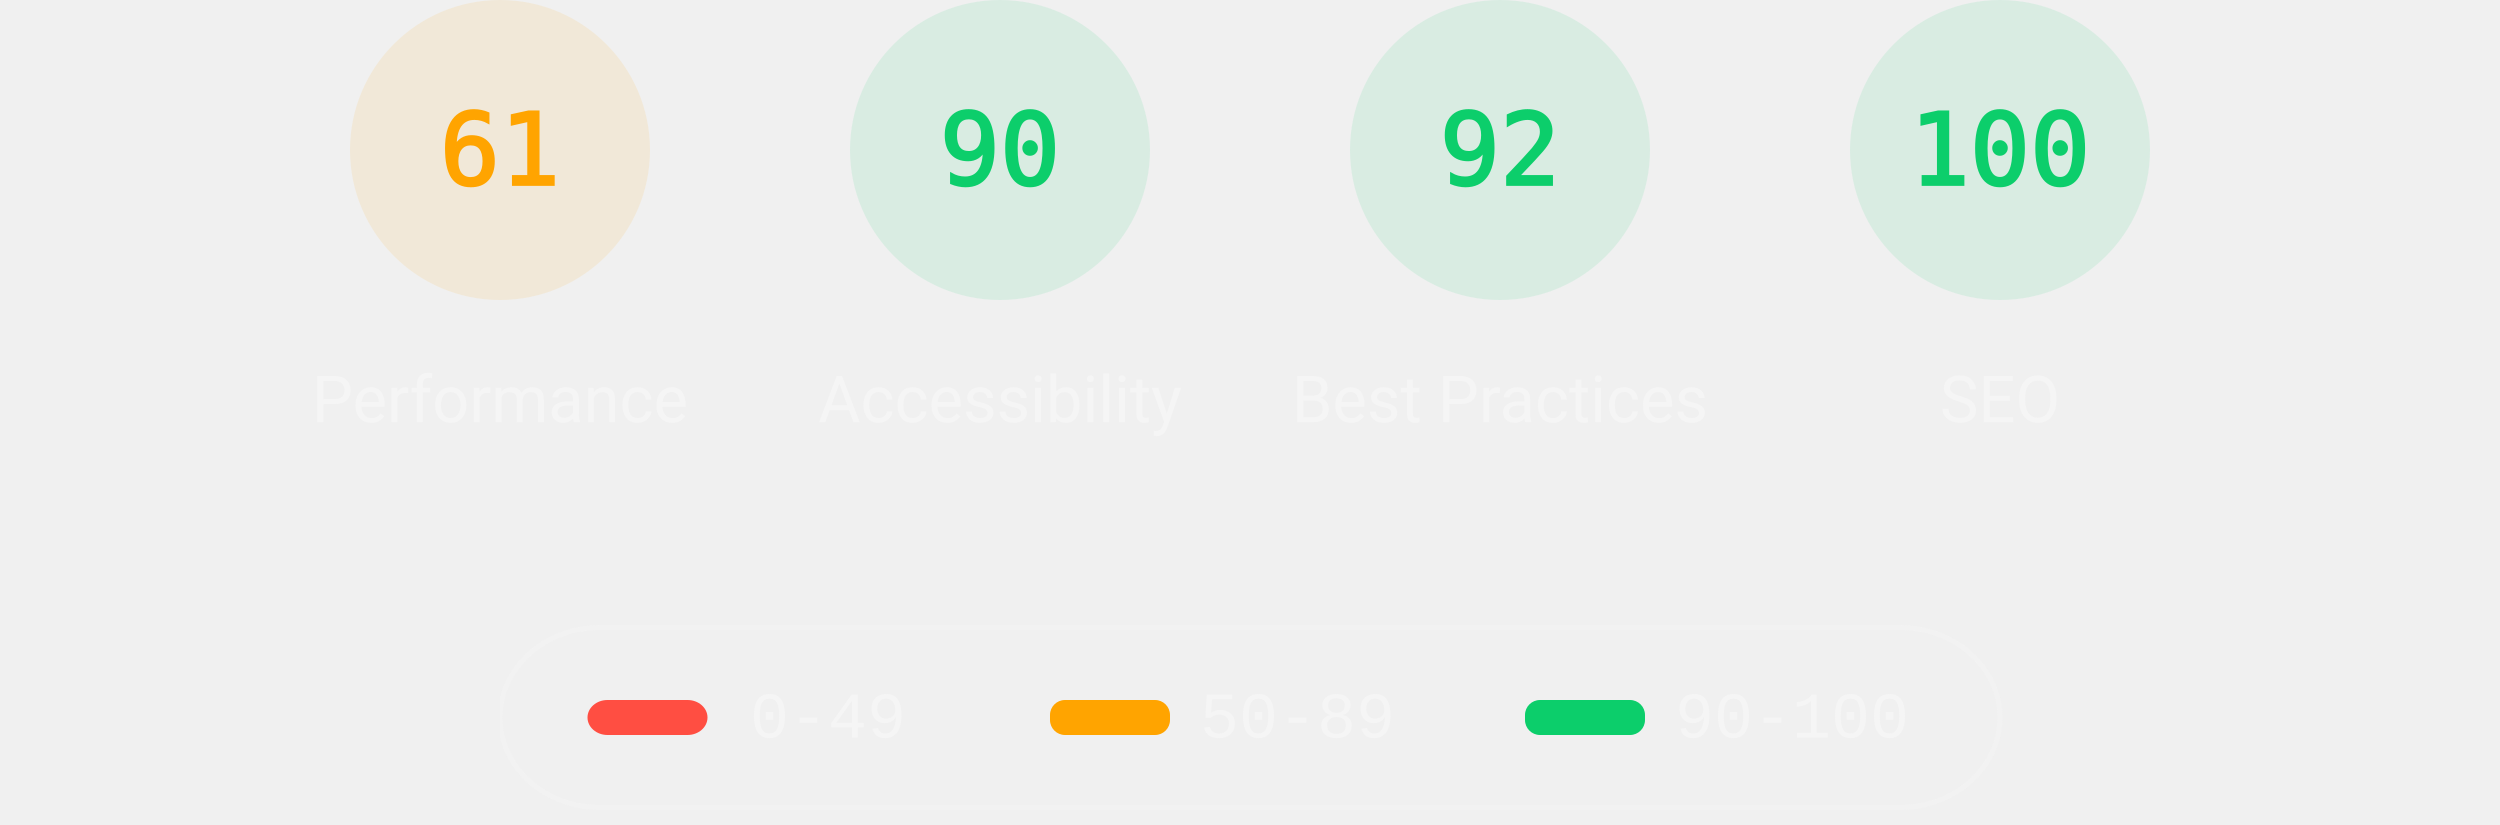
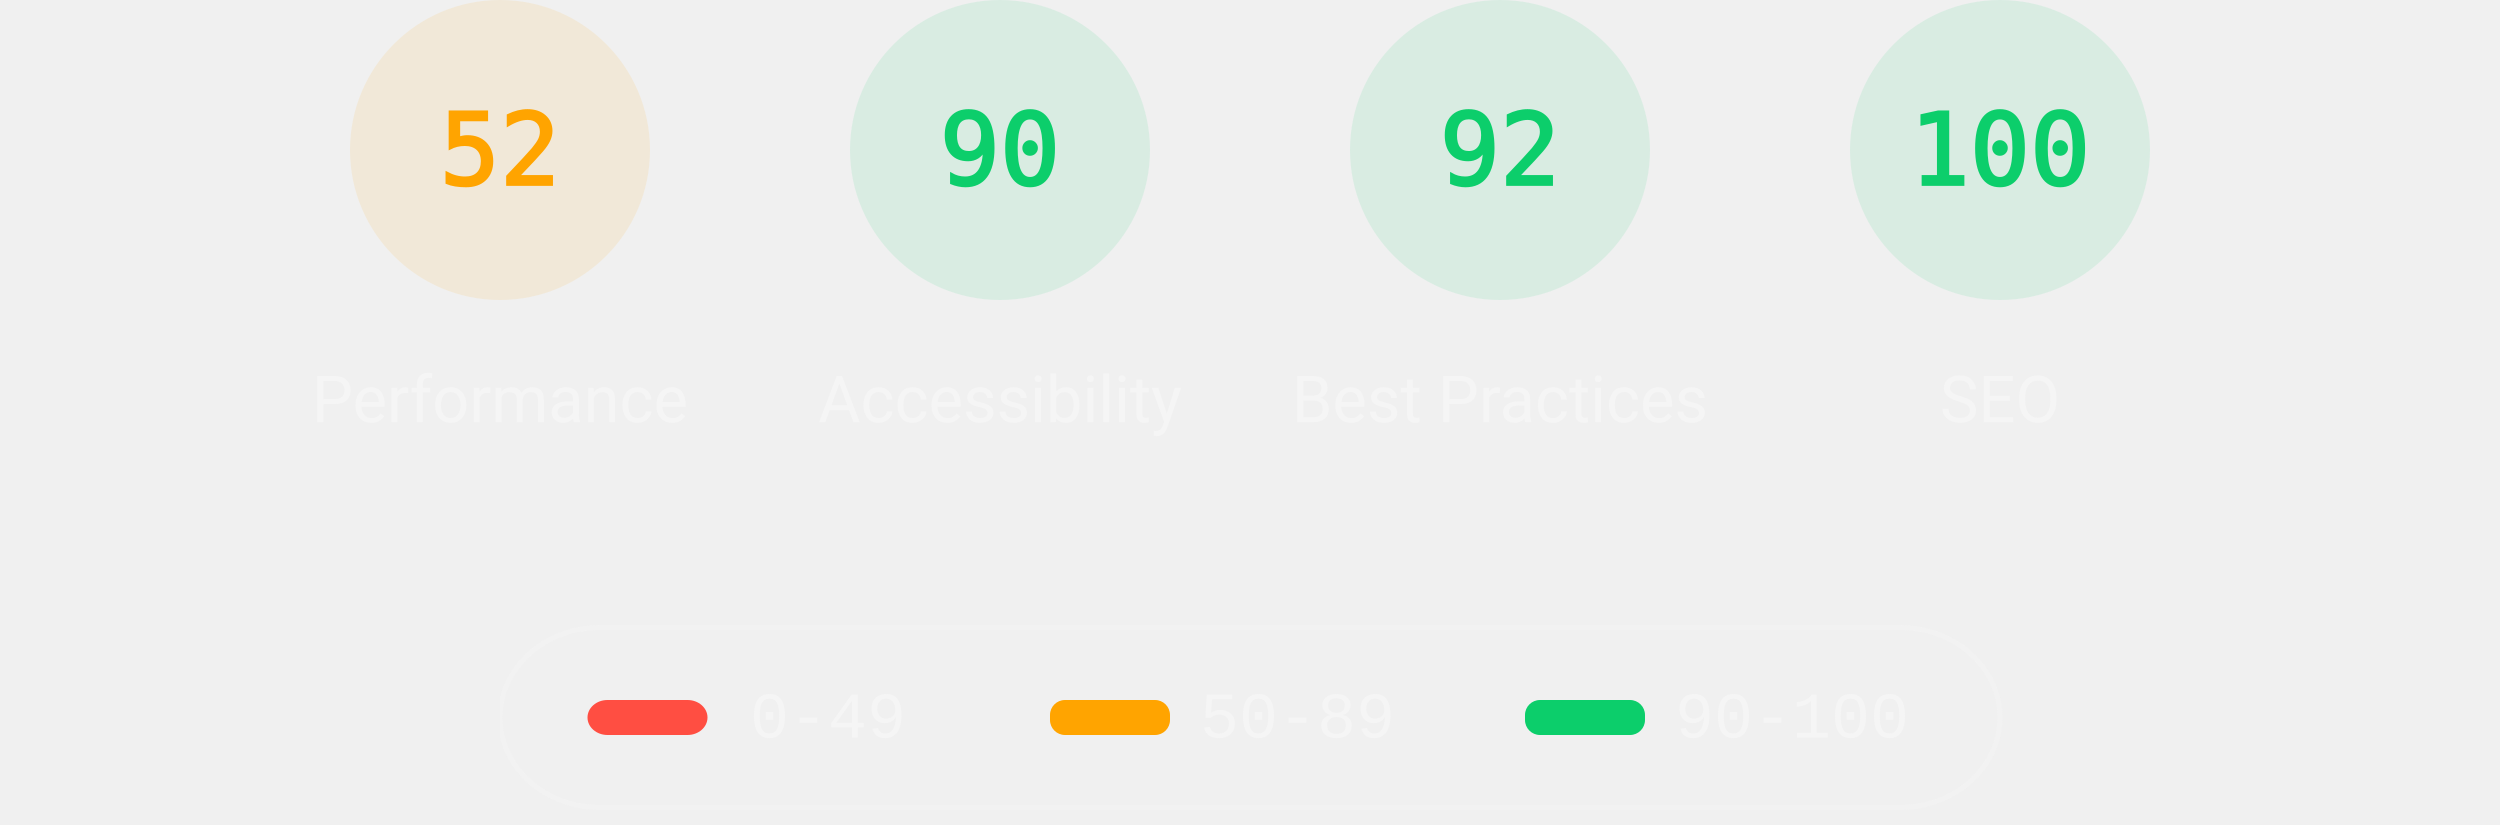
<svg xmlns="http://www.w3.org/2000/svg" class="theme--dark" fill="none" width="1000" height="330">
  <style>
			.gauge-base {
				opacity: 0.1
			}

			.gauge-arc {
				fill: none;
				animation-delay: 250ms;
				stroke-linecap: round;
				transform: rotate(-90deg);
				transform-origin: 100px 60px;
				animation: load-gauge 1s ease forwards
			}

			.guage-text {
				font-size: 40px;
				font-family: monospace;
				text-align: center
			}

			.guage-red {
				color: #ff4e42;
				fill: #ff4e42;
				stroke: #ff4e42
			}
			.guage-orange {
				color: #ffa400;
				fill: #ffa400;
				stroke: #ffa400
			}
			.guage-green {
				color: #0cce6b;
				fill: #0cce6b;
				stroke: #0cce6b
			}
			.theme--agnostic .guage-undefined {
				color: #5c5c5c;
				fill: #5c5c5c;
				stroke: #5c5c5c
			}
			.theme--light .guage-undefined {
				color: #1e1e1e;
				fill: #1e1e1e;
				stroke: #1e1e1e
			}
			.theme--dark .guage-undefined {
				color: #f5f5f5;
				fill: #f5f5f5;
				stroke: #f5f5f5
			}

			.guage-title {
				stroke: none;
				font-size: 26px;
				line-height: 26px;
				font-family: Roboto, Halvetica, Arial, sans-serif
			}
			.metric.guage-title {
				font-family: 'Courier New', Courier, monospace
			}
			.theme--agnostic .guage-title {
				color: #737373;
				fill: #737373
			}
			.theme--light .guage-title {
				color: #212121;
				fill: #212121
			}
			.theme--dark .guage-title {
				color: #f5f5f5;
				fill: #f5f5f5
			}

			@keyframes load-gauge {
				from {
					stroke-dasharray: 0 352.858
				}
			}
			.lh-gauge--pwa__disc {
				fill: #e0e0e0
			}
			.lh-gauge--pwa__logo {
				position: relative;
				fill: #b0b0b0
			}
			.lh-gauge--pwa__invisible {
				display: none
			}
			.lh-gauge--pwa__visible {
				display: inline
			}
			.guage-invisible {
				display: none
			}
			.lh-gauge--pwa__logo--primary-color {
				fill: #304ffe
			}
			.theme--agnostic .lh-gauge--pwa__logo--secondary-color {
				fill: #787878
			}
			.theme--light .lh-gauge--pwa__logo--secondary-color {
				fill: #3d3d3d
			}
			.theme--dark .lh-gauge--pwa__logo--secondary-color {
				fill: #d8b6b6
			}
			.theme--light #svg_2 {
				stroke: #00000022
			}
			.theme--agnostic #svg_2 {
				stroke: #616161
			}
			.theme--light #svg_2 {
				stroke: #00000022
			}
			.theme--dark #svg_2 {
				stroke: #f5f5f566
			}
		</style>
  <svg class="guage-div guage-perf guage-orange" viewBox="0 0 200 200" width="200" height="200" x="100" y="0">
    <circle class="gauge-base" r="56" cx="100" cy="60" stroke-width="8" />
-     <circle class="gauge-arc guage-arc-1" r="56" cx="100" cy="60" stroke-width="8" style="stroke-dasharray: 214.633, 351.858;" />
-     <text class="guage-text" x="100px" y="60px" alignment-baseline="central" dominant-baseline="central" text-anchor="middle">61</text>
+     <circle class="gauge-arc guage-arc-1" r="56" cx="100" cy="60" stroke-width="8" style="stroke-dasharray: 182.966, 351.858;" />
+     <text class="guage-text" x="100px" y="60px" alignment-baseline="central" dominant-baseline="central" text-anchor="middle">52</text>
    <text class="guage-title" x="100px" y="160px" alignment-baseline="central" dominant-baseline="central" text-anchor="middle">Performance</text>
  </svg>
  <svg class="guage-div guage-acc guage-green" viewBox="0 0 200 200" width="200" height="200" x="300" y="0">
    <circle class="gauge-base" r="56" cx="100" cy="60" stroke-width="8" />
    <circle class="gauge-arc guage-arc-2" r="56" cx="100" cy="60" stroke-width="8" style="stroke-dasharray: 316.672, 351.858;" />
    <text class="guage-text" x="100px" y="60px" alignment-baseline="central" dominant-baseline="central" text-anchor="middle">90</text>
    <text class="guage-title" x="100px" y="160px" alignment-baseline="central" dominant-baseline="central" text-anchor="middle">Accessibility</text>
  </svg>
  <svg class="guage-div guage-best guage-green" viewBox="0 0 200 200" width="200" height="200" x="500" y="0">
    <circle class="gauge-base" r="56" cx="100" cy="60" stroke-width="8" />
    <circle class="gauge-arc guage-arc-3" r="56" cx="100" cy="60" stroke-width="8" style="stroke-dasharray: 323.709, 351.858;" />
    <text class="guage-text" x="100px" y="60px" alignment-baseline="central" dominant-baseline="central" text-anchor="middle">92</text>
    <text class="guage-title" x="100px" y="160px" alignment-baseline="central" dominant-baseline="central" text-anchor="middle">Best Practices</text>
  </svg>
  <svg class="guage-div guage-seo guage-green" viewBox="0 0 200 200" width="200" height="200" x="700" y="0">
    <circle class="gauge-base" r="56" cx="100" cy="60" stroke-width="8" />
    <circle class="gauge-arc guage-arc-4" r="56" cx="100" cy="60" stroke-width="8" style="stroke-dasharray: 351.858, 351.858;" />
    <text class="guage-text" x="100px" y="60px" alignment-baseline="central" dominant-baseline="central" text-anchor="middle">100</text>
    <text class="guage-title" x="100px" y="160px" alignment-baseline="central" dominant-baseline="central" text-anchor="middle">SEO</text>
  </svg>
  <svg class="guage-div guage-pwa guage-invisible" viewBox="0 0 200 200" width="200" height="200" x="900" y="0">
    <svg viewBox="0 0 60 60" width="112" height="112" x="44" y="4">
      <defs>
        <linearGradient id="lh-gauge--pwa__check-circle__gradient-0" x1="50%" y1="0%" x2="50%" y2="100%">
          <stop stop-color="#00C852" offset="0%" />
          <stop stop-color="#009688" offset="100%" />
        </linearGradient>
        <linearGradient id="lh-gauge--pwa__installable__shadow-gradient-0" x1="76.056%" x2="24.111%" y1="82.995%" y2="24.735%">
          <stop stop-color="#A5D6A7" offset="0%" />
          <stop stop-color="#80CBC4" offset="100%" />
        </linearGradient>
        <linearGradient id="lh-gauge--pwa__fast-reliable__shadow-gradient-0" x1="76.056%" y1="82.995%" x2="25.678%" y2="26.493%">
          <stop stop-color="#64B5F6" offset="0%" />
          <stop stop-color="#2979FF" offset="100%" />
        </linearGradient>
        <g id="lh-gauge--pwa__fast-reliable-badge-0">
          <circle fill="#FFFFFF" cx="10" cy="10" r="10" />
          <path fill="#304FFE" d="M10 3.58l5.25 2.34v3.5c0 3.23-2.24 6.26-5.25 7-3.01-.74-5.25-3.77-5.25-7v-3.5L10 3.58zm-.47 10.74l2.76-4.83.03-.07c.04-.08 0-.24-.22-.24h-1.64l.47-3.26h-.47l-2.7 4.77c-.02.01.05-.1-.04.05-.09.16-.1.31.18.31h1.63l-.47 3.27h.47z" />
        </g>
        <g id="lh-gauge--pwa__installable-badge-0">
          <circle fill="#FFFFFF" cx="10" cy="10" r="10" />
          <path fill="#009688" d="M10 4.167A5.835 5.835 0 0 0 4.167 10 5.835 5.835 0 0 0 10 15.833 5.835 5.835 0 0 0 15.833 10 5.835 5.835 0 0 0 10 4.167zm2.917 6.416h-2.334v2.334H9.417v-2.334H7.083V9.417h2.334V7.083h1.166v2.334h2.334v1.166z" />
        </g>
      </defs>
      <g stroke="none" fill-rule="nonzero">
        <circle class="lh-gauge--pwa__disc" cx="30" cy="30" r="30" />
        <g class="lh-gauge--pwa__logo">
          <path d="M35.66 19.39l.7-1.75h2L37.4 15 38.6 12l3.4 9h-2.51l-.58-1.61z" />
          <path d="M33.52 21l3.65-9h-2.42l-2.5 5.82L30.5 12h-1.86l-1.9 5.82-1.35-2.65-1.21 3.72L25.4 21h2.38l1.72-5.2 1.64 5.2z" />
          <path fill-rule="nonzero" d="M20.3 17.91h1.48c.45 0 .85-.05 1.2-.15l.39-1.18 1.07-3.3a2.64 2.64 0 0 0-.28-.37c-.55-.6-1.36-.91-2.42-.91H18v9h2.3V17.9zm1.96-3.84c.22.22.33.5.33.87 0 .36-.1.65-.29.87-.2.23-.59.35-1.15.35h-.86v-2.41h.87c.52 0 .89.1 1.1.32z" />
        </g>
        <rect class="lh-gauge--pwa__component lh-gauge--pwa__na-line lh-gauge--pwa__invisible" fill="#FFFFFF" x="20" y="32" width="20" height="4" rx="2" />
        <g class="lh-gauge--pwa__component lh-gauge--pwa__fast-reliable-badge lh-gauge--pwa__invisible" transform="translate(20, 29)">
          <path fill="url(#lh-gauge--pwa__fast-reliable__shadow-gradient-0)" d="M33.63 19.49A30 30 0 0 1 16.2 30.36L3 17.14 17.14 3l16.49 16.49z" />
          <use href="#lh-gauge--pwa__fast-reliable-badge-0" />
        </g>
        <g class="lh-gauge--pwa__component lh-gauge--pwa__installable-badge lh-gauge--pwa__invisible" transform="translate(20, 29)">
          <path fill="url(#lh-gauge--pwa__installable__shadow-gradient-0)" d="M33.629 19.487c-4.272 5.453-10.391 9.39-17.415 10.869L3 17.142 17.142 3 33.63 19.487z" />
          <use href="#lh-gauge--pwa__installable-badge-0" />
        </g>
        <g class="lh-gauge--pwa__component lh-gauge--pwa__fast-reliable-installable-badges lh-gauge--pwa__invisible">
          <g transform="translate(8, 29)">
            <path fill="url(#lh-gauge--pwa__fast-reliable__shadow-gradient-0)" d="M16.321 30.463L3 17.143 17.142 3l22.365 22.365A29.864 29.864 0 0 1 22 31c-1.942 0-3.84-.184-5.679-.537z" />
            <use href="#lh-gauge--pwa__fast-reliable-badge-0" />
          </g>
          <g transform="translate(32, 29)">
            <path fill="url(#lh-gauge--pwa__installable__shadow-gradient-0)" d="M25.982 11.84a30.107 30.107 0 0 1-13.08 15.203L3 17.143 17.142 3l8.84 8.84z" />
            <use href="#lh-gauge--pwa__installable-badge-0" />
          </g>
        </g>
        <g class="lh-gauge--pwa__component lh-gauge--pwa__check-circle lh-gauge--pwa__invisible" transform="translate(18, 28)">
          <circle fill="#FFFFFF" cx="12" cy="12" r="12" />
          <path fill="url(#lh-gauge--pwa__check-circle__gradient-0)" d="M12 2a10 10 0 1 0 0 20 10 10 0 0 0 0-20zm-2 15l-5-5 1.41-1.41L10 14.17l7.59-7.59L19 8l-9 9z" />
        </g>
      </g>
    </svg>
    <text class="guage-title" y="160px" alignment-baseline="central" dominant-baseline="central" text-anchor="middle">
      <tspan x="100px" dy="-6px">Progressive</tspan>
      <tspan x="100px" dy="30px">Web App</tspan>
    </text>
  </svg>
  <svg width="604" height="76" x="200" y="250">
    <g>
      <rect fill="none" id="canvas_background" height="80" width="604" y="-1" x="-1" />
      <g display="none" overflow="visible" y="0" x="0" height="100%" width="100%" id="canvasGrid">
        <rect fill="url(#gridpattern)" stroke-width="0" y="0" x="0" height="100%" width="100%" />
      </g>
    </g>
    <g>
      <rect fill-opacity="0" stroke-width="2" rx="40" id="svg_2" height="72" width="600" y="1" x="0" fill="#000000" />
      <rect stroke="#000" rx="8" id="svg_3" height="14" width="48" y="30" x="35" stroke-opacity="null" stroke-width="0" fill="#ff4e42" />
      <rect stroke="#000" rx="6" id="svg_4" height="14" width="48" y="30" x="220" stroke-opacity="null" stroke-width="0" fill="#ffa400" />
      <rect stroke="#000" rx="6" id="svg_5" height="14" width="48" y="30" x="410" stroke-opacity="null" stroke-width="0" fill="#0cce6b" />
      <text class="metric guage-title" xml:space="preserve" text-anchor="start" font-size="26" id="svg_6" y="45" x="100" stroke-opacity="null" stroke-width="0" stroke="#000">0-49</text>
      <text class="metric guage-title" xml:space="preserve" text-anchor="start" font-size="26" id="svg_7" y="45" x="280" stroke-opacity="null" stroke-width="0" stroke="#000">50-89</text>
      <text class="metric guage-title" xml:space="preserve" text-anchor="start" font-size="26" id="svg_8" y="45" x="470" stroke-opacity="null" stroke-width="0" stroke="#000">90-100</text>
    </g>
  </svg>
</svg>
